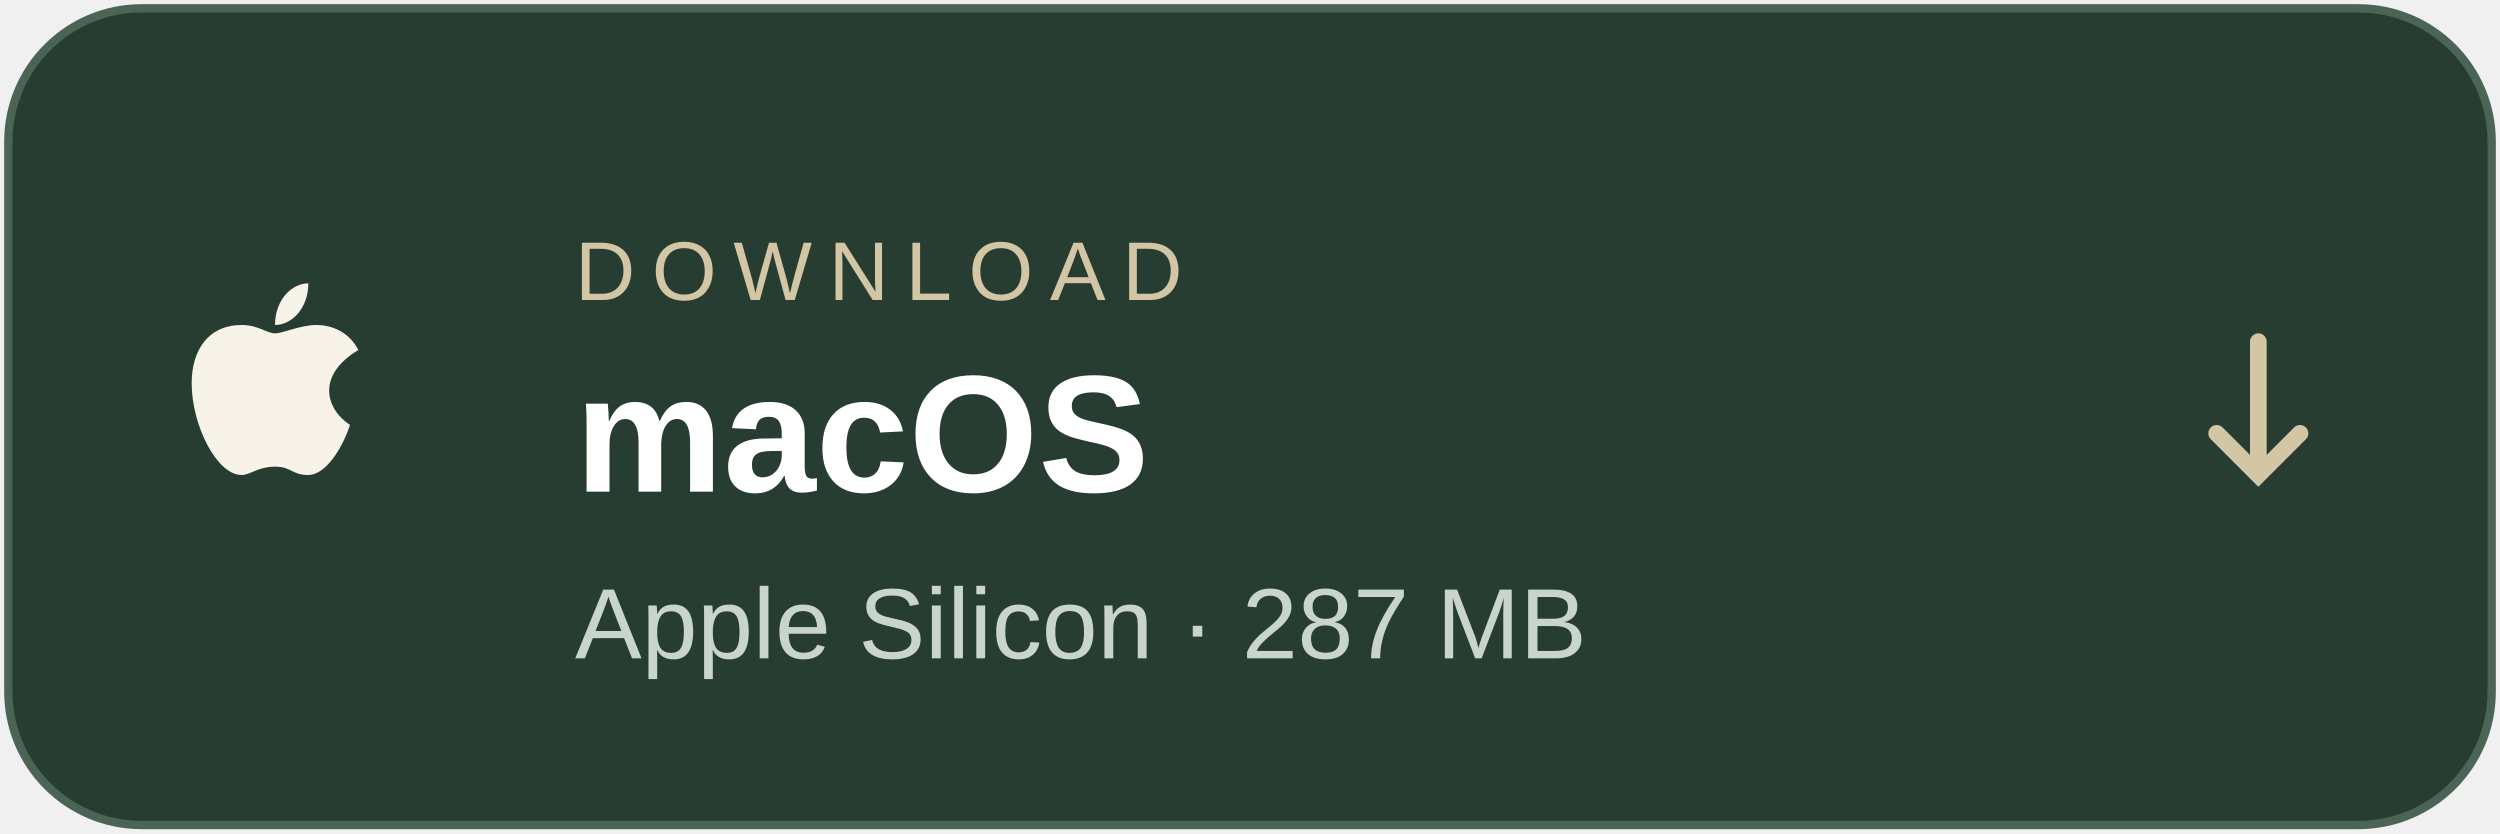
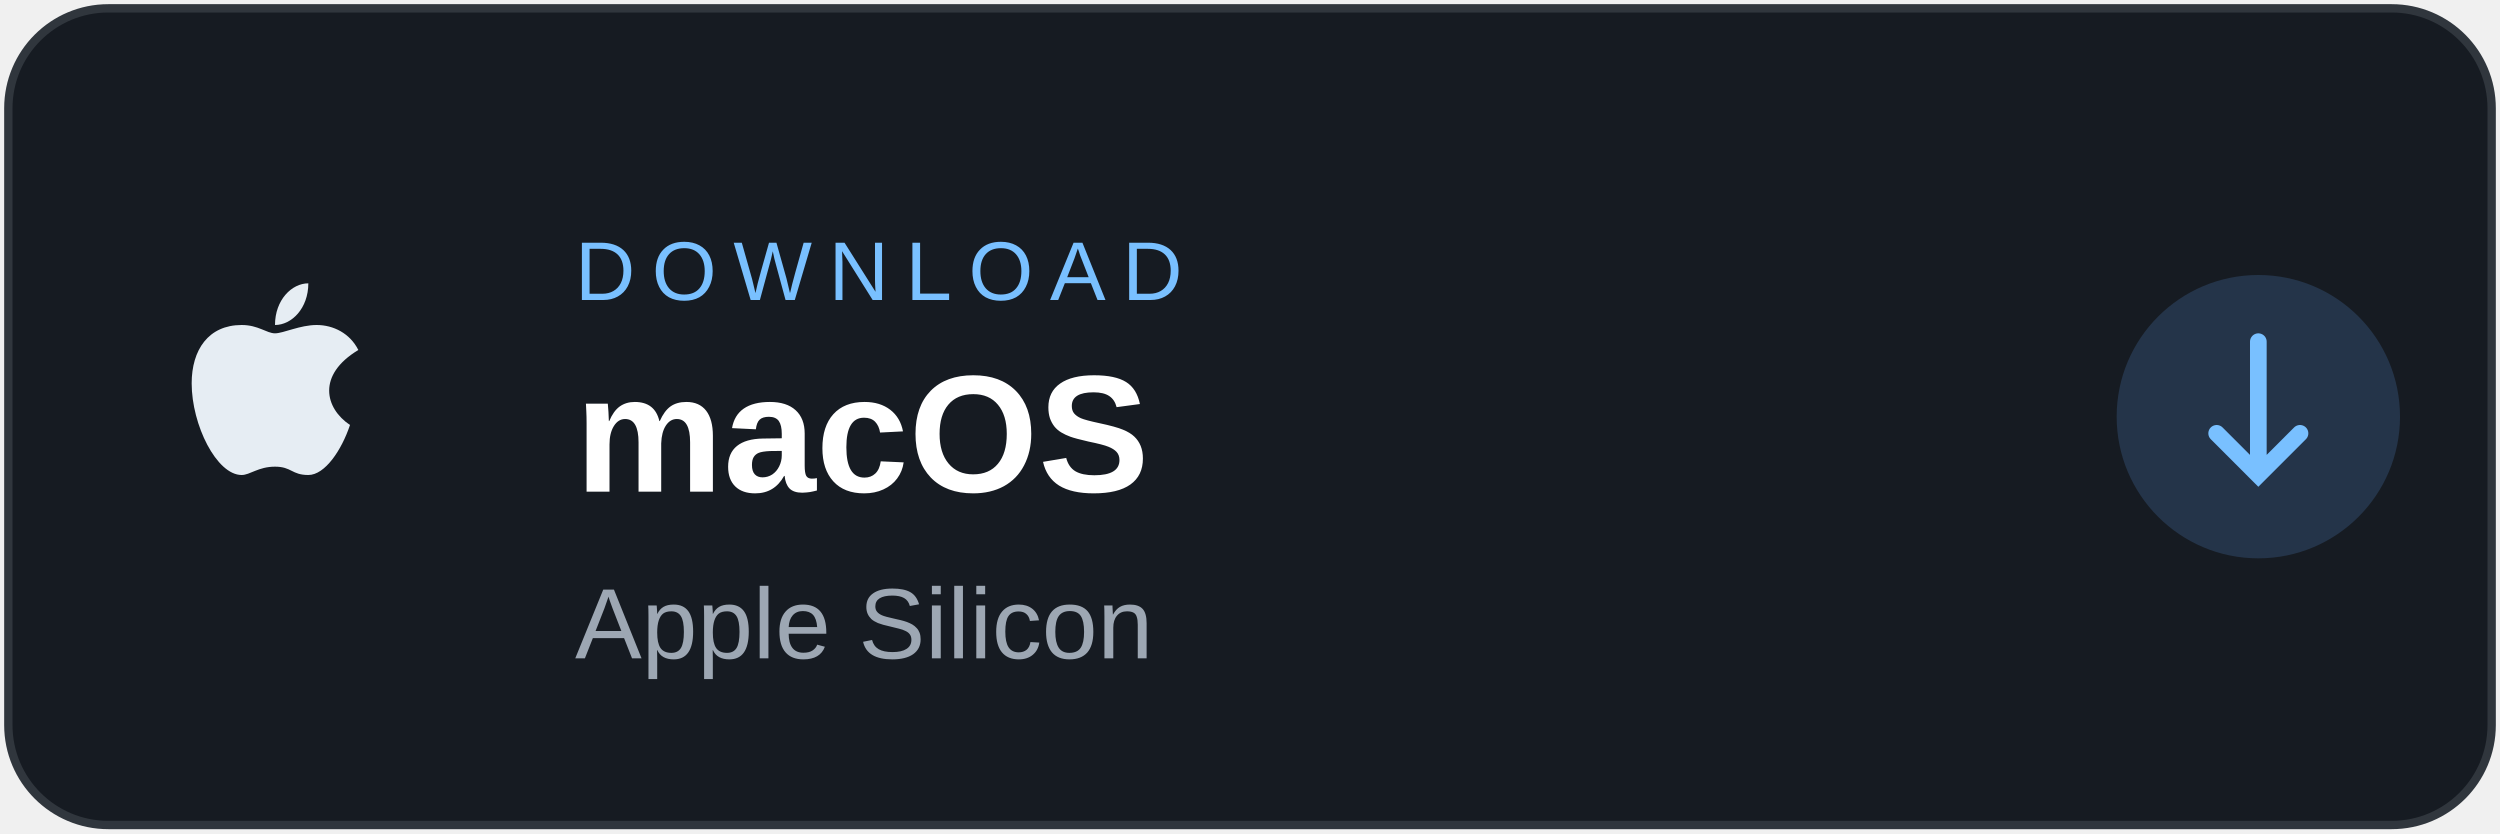
<svg xmlns="http://www.w3.org/2000/svg" width="300" height="100" viewBox="0 0 300 100" role="img" aria-label="Download macOS">
-   <rect x="1" y="1" width="298" height="98" rx="16" fill="#273d32" stroke="#4b6555" />
-   <g fill="#f7f3e9" transform="translate(17 26)">
+   <rect x="1" y="1" width="298" height="98" rx="12" fill="#161b22" stroke="#30363d" />
+   <g fill="#e6edf3" transform="translate(17 26)">
    <path d="M20 8c-2 0-4 2-4 5 2 0 4-2 4-5Zm5 17c-1 3-3 6-5 6-2 0-2-1-4-1s-3 1-4 1c-3 0-6-6-6-11 0-4 2-7 6-7 2 0 3 1 4 1s3-1 5-1c2 0 4 1 5 3-5 3-4 7-1 9Z" />
  </g>
-   <text x="69" y="36" fill="#d3c6a4" font-family="Arial,sans-serif" font-size="10" letter-spacing="2">DOWNLOAD</text>
+   <text x="69" y="36" fill="#79c0ff" font-family="Arial,sans-serif" font-size="10" letter-spacing="2">DOWNLOAD</text>
  <text x="69" y="59" fill="#ffffff" font-family="Arial,sans-serif" font-size="20" font-weight="600">macOS</text>
-   <text x="69" y="79" fill="#c8d4cc" font-family="Arial,sans-serif" font-size="12">Apple Silicon · 287 MB</text>
-   <path d="M271 41v16m-5-5 5 5 5-5" fill="none" stroke="#d3c6a4" stroke-width="2" stroke-linecap="round" />
+   <text x="69" y="79" fill="#9da7b3" font-family="Arial,sans-serif" font-size="12">Apple Silicon</text>
+   <circle cx="271" cy="50" r="17" fill="#243449" />
+   <path d="M271 41v16m-5-5 5 5 5-5" fill="none" stroke="#79c0ff" stroke-width="2" stroke-linecap="round" />
</svg>
